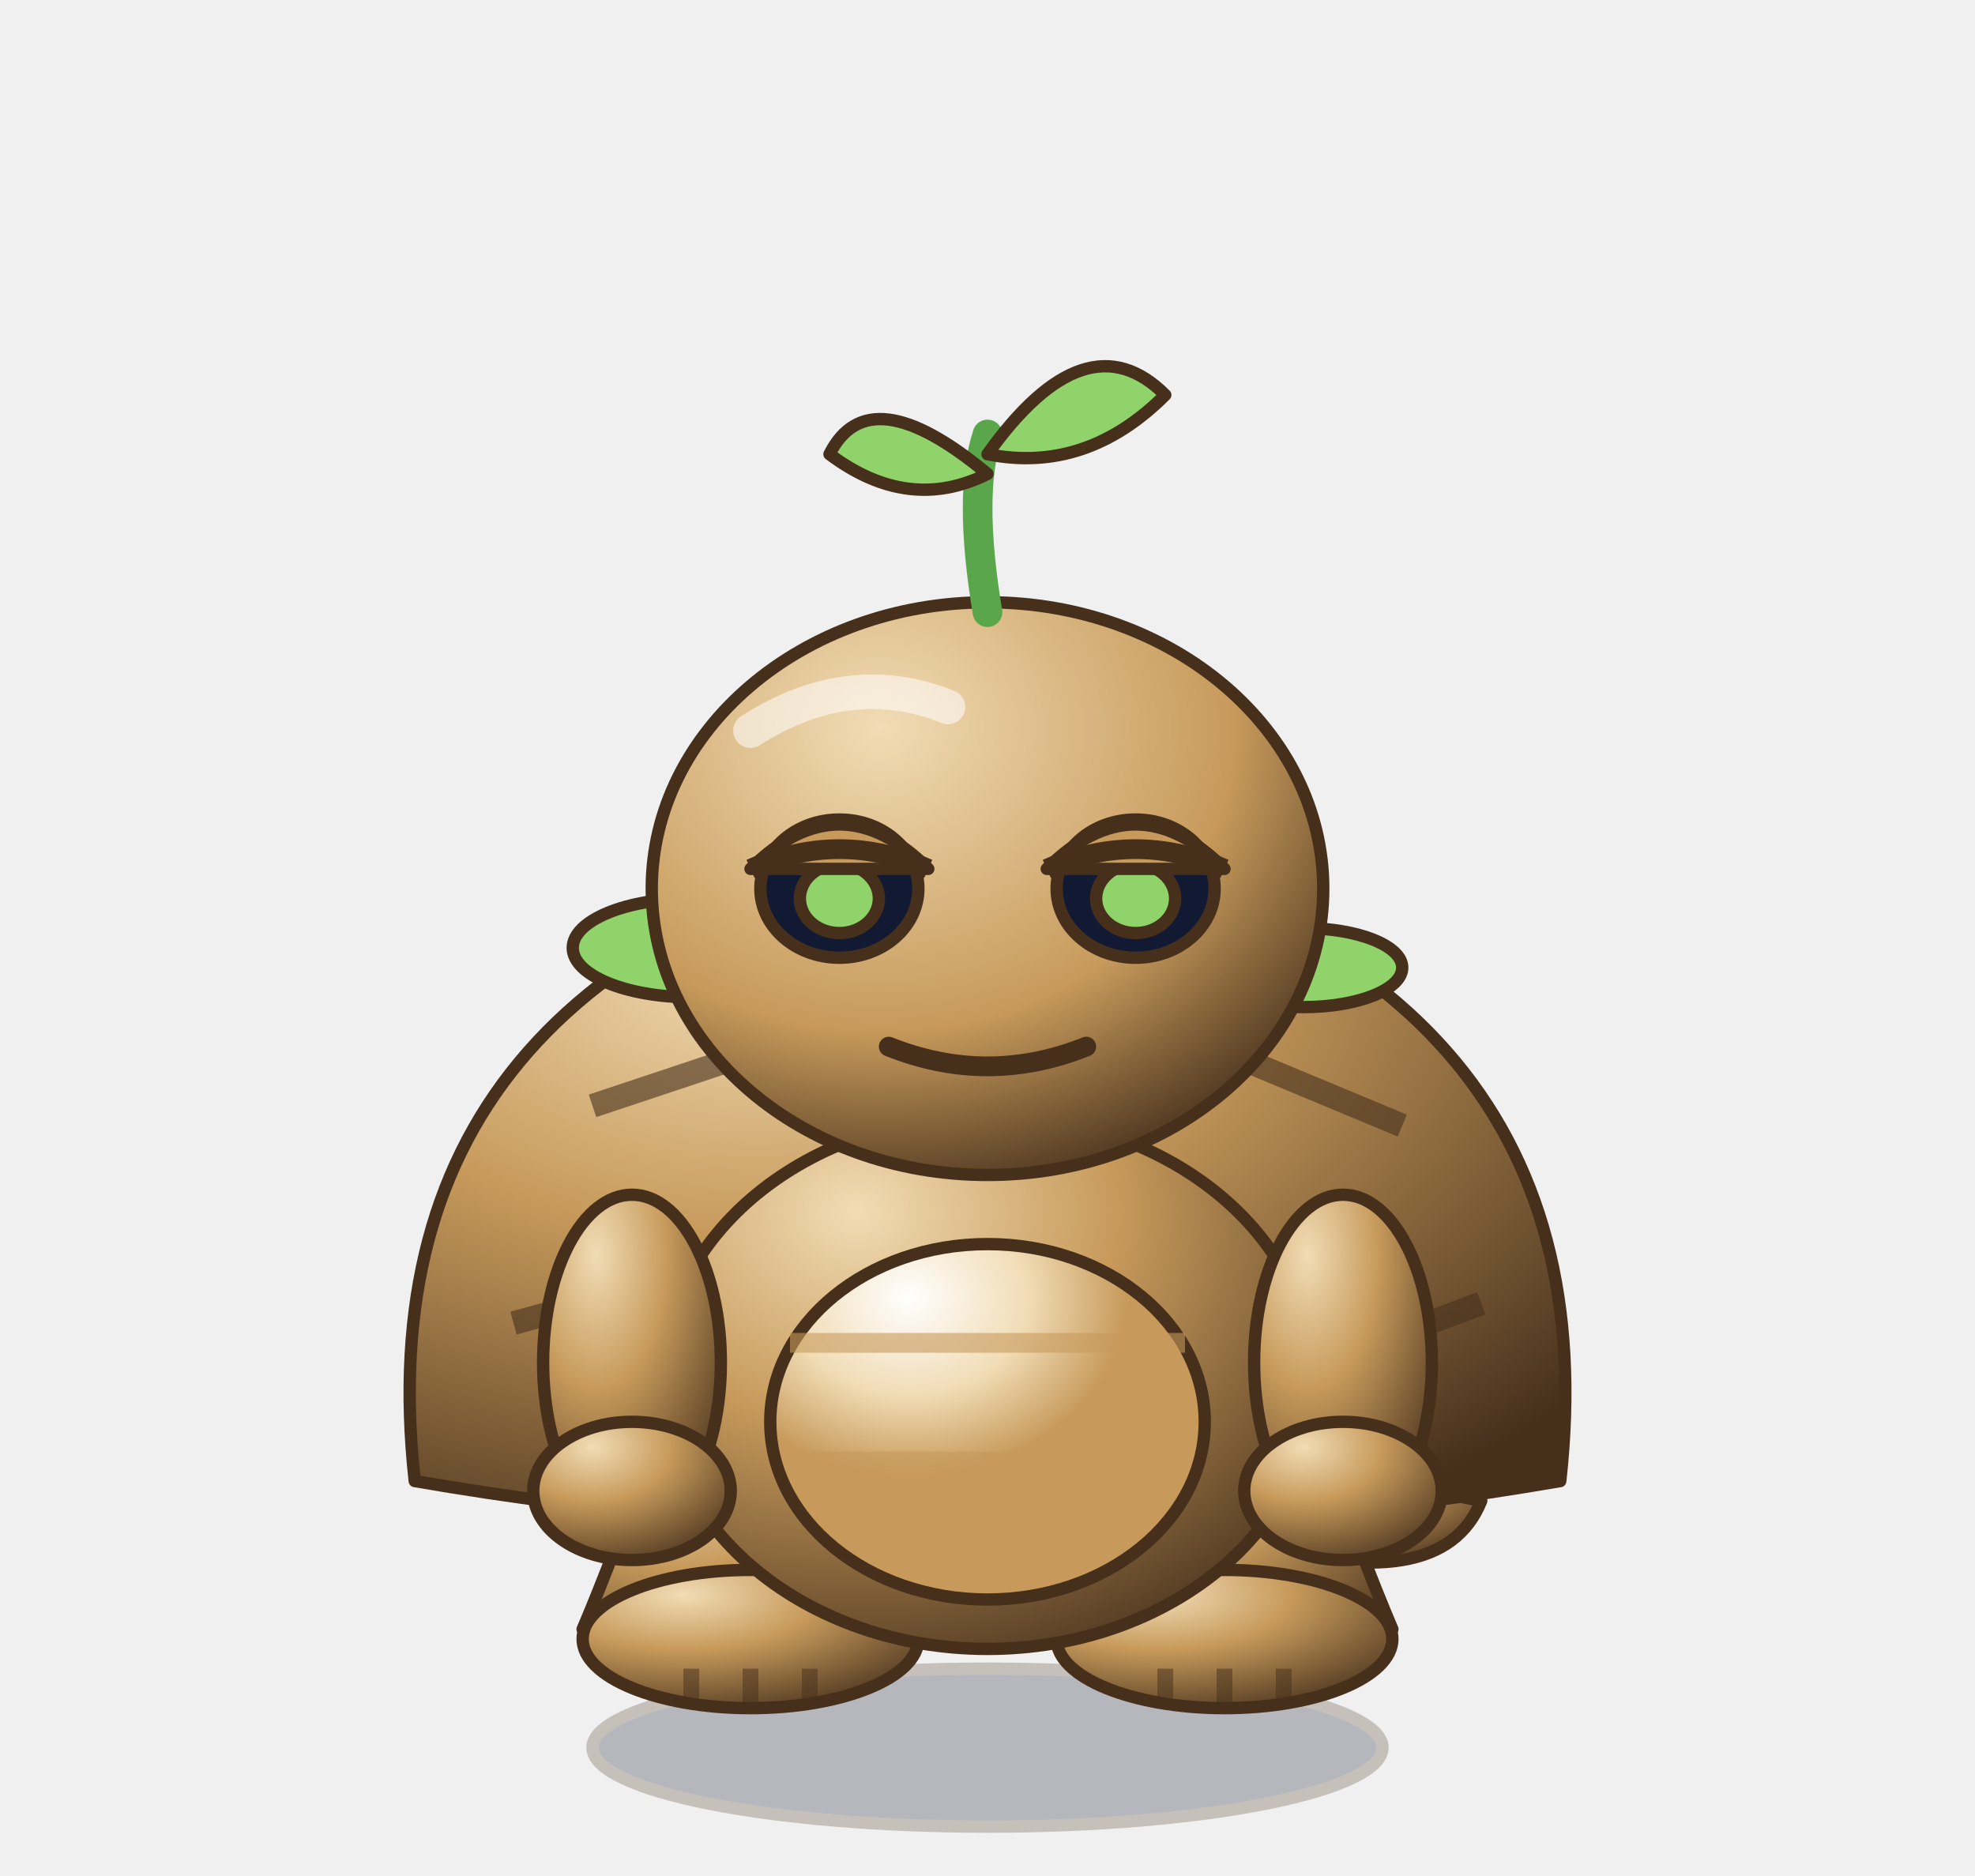
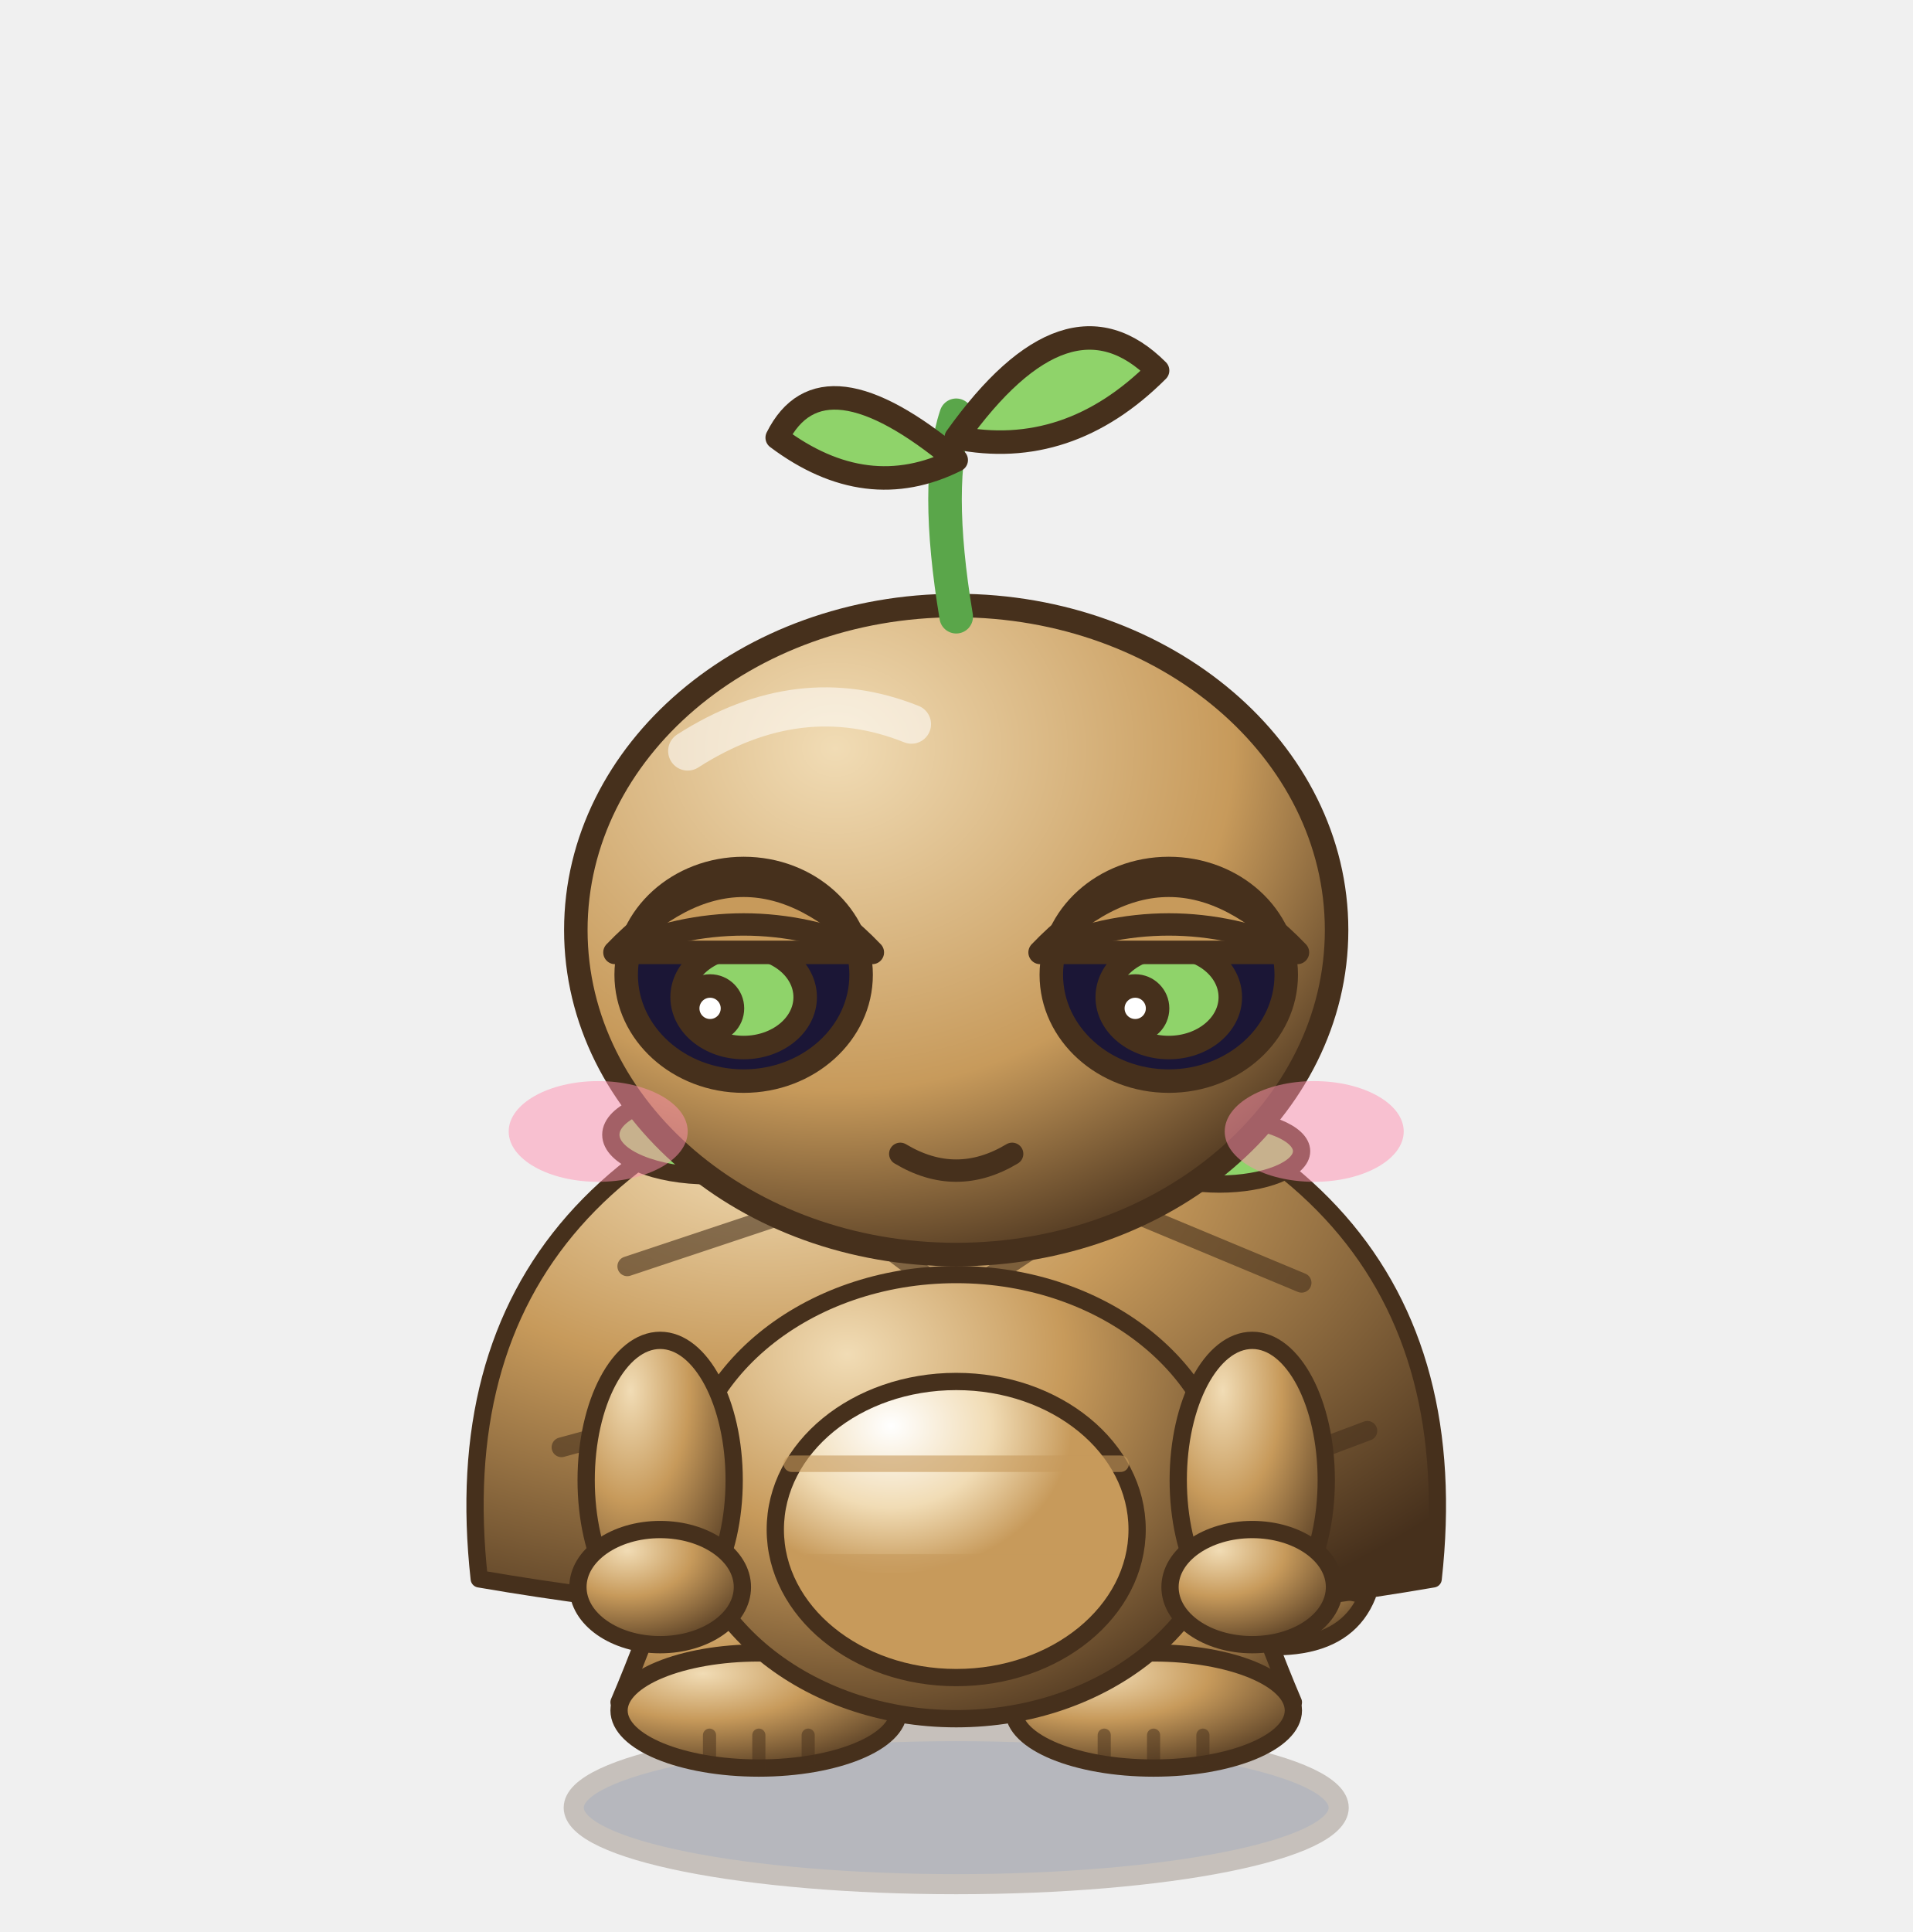
- <svg xmlns="http://www.w3.org/2000/svg" viewBox="0 0 200 190">
+ <svg xmlns="http://www.w3.org/2000/svg" viewBox="0 -12 200 202">
  <defs>
    <radialGradient id="terradon-down-body" cx="30%" cy="18%" r="95%">
      <stop stop-color="#f1dcb5" />
      <stop offset=".42" stop-color="#c79a5b" />
      <stop offset="1" stop-color="#46301c" />
    </radialGradient>
    <radialGradient id="terradon-down-face" cx="34%" cy="22%" r="85%">
      <stop stop-color="#f1dcb5" />
      <stop offset=".62" stop-color="#c79a5b" />
      <stop offset="1" stop-color="#46301c" />
    </radialGradient>
    <radialGradient id="terradon-down-pearl" cx="32%" cy="15%">
      <stop stop-color="#ffffff" />
      <stop offset=".55" stop-color="#f1dcb5" />
      <stop offset="1" stop-color="#c79a5b" />
    </radialGradient>
    <linearGradient id="terradon-down-jewel" x2=".8" y2="1">
      <stop stop-color="#ffffff" />
      <stop offset=".3" stop-color="#8fd36a" />
      <stop offset="1" stop-color="#c79a5b" />
    </linearGradient>
    <radialGradient id="terradon-down-shine">
      <stop stop-color="#ffffff" />
      <stop offset=".35" stop-color="#8fd36a" />
      <stop offset="1" stop-color="#8fd36a" stop-opacity="0" />
    </radialGradient>
  </defs>
-   <g stroke="#46301c" stroke-width="1.25" stroke-linejoin="round">
+   <g stroke="#46301c" stroke-width="2.1" stroke-linejoin="round" stroke-linecap="round">
    <ellipse class="fighter-shadow" cx="100" cy="177" rx="40" ry="8" fill="#060d24" opacity=".25" />
    <g class="fighter-character">
      <g class="fighter-tail">
-         <path d="M126 156Q146 162 150 152Q140 150 128 148Z" fill="url(#terradon-down-body)" />
+         <g transform="matrix(0.86 0 0 0.86 14 24.08)">
+           <path d="M126 156Q146 162 150 152Q140 150 128 148Z" fill="url(#terradon-down-body)" />
+         </g>
      </g>
      <g class="fighter-wings">
-         <path d="M42 150Q36 96 100 84Q164 96 158 150Q100 160 42 150Z" fill="url(#terradon-down-body)" />
-         <path d="M60 112L84 104L100 116L118 104L142 114M52 134L74 128L92 140L110 130L134 138L150 132" fill="none" stroke="#46301c" stroke-width="2.4" opacity=".6" />
-         <ellipse cx="70" cy="96" rx="12" ry="5" fill="#8fd36a" />
-         <ellipse cx="132" cy="98" rx="10" ry="4" fill="#8fd36a" />
+         <g transform="matrix(0.86 0 0 0.86 14 24.08)">
+           <path d="M42 150Q36 96 100 84Q164 96 158 150Q100 160 42 150Z" fill="url(#terradon-down-body)" />
+           <path d="M60 112L84 104L100 116L118 104L142 114M52 134L74 128L92 140L110 130L134 138L150 132" fill="none" stroke="#46301c" stroke-width="2.4" opacity=".6" />
+           <ellipse cx="70" cy="96" rx="12" ry="5" fill="#8fd36a" />
+           <ellipse cx="132" cy="98" rx="10" ry="4" fill="#8fd36a" />
+         </g>
      </g>
      <g class="fighter-legL">
-         <path d="M67 144Q62 158 59 165Q76 174 93 165Q90 158 85 144Z" fill="url(#terradon-down-body)" />
-         <ellipse cx="76" cy="166" rx="17" ry="7" fill="url(#terradon-down-body)" />
-         <path d="M70 169V172M76 169V173M82 169V172" stroke="#46301c" stroke-width="1.6" opacity=".5" />
+         <g transform="matrix(0.86 0 0 0.86 14 24.08)">
+           <path d="M67 144Q62 158 59 165Q76 174 93 165Q90 158 85 144Z" fill="url(#terradon-down-body)" />
+           <ellipse cx="76" cy="166" rx="17" ry="7" fill="url(#terradon-down-body)" />
+           <path d="M70 169V172M76 169V173M82 169V172" stroke="#46301c" stroke-width="1.6" opacity=".5" />
+         </g>
      </g>
      <g class="fighter-legR">
-         <path d="M115 144Q110 158 107 165Q124 174 141 165Q138 158 133 144Z" fill="url(#terradon-down-body)" />
-         <ellipse cx="124" cy="166" rx="17" ry="7" fill="url(#terradon-down-body)" />
-         <path d="M118 169V172M124 169V173M130 169V172" stroke="#46301c" stroke-width="1.6" opacity=".5" />
+         <g transform="matrix(0.86 0 0 0.86 14 24.08)">
+           <path d="M115 144Q110 158 107 165Q124 174 141 165Q138 158 133 144Z" fill="url(#terradon-down-body)" />
+           <ellipse cx="124" cy="166" rx="17" ry="7" fill="url(#terradon-down-body)" />
+           <path d="M118 169V172M124 169V173M130 169V172" stroke="#46301c" stroke-width="1.6" opacity=".5" />
+         </g>
      </g>
      <g class="fighter-torso">
-         <ellipse cx="100" cy="140" rx="33" ry="27" fill="url(#terradon-down-body)" />
-         <ellipse cx="100" cy="144" rx="22" ry="18" fill="url(#terradon-down-pearl)" />
-         <path d="M80 136H120M82 148H118" fill="none" stroke="#c79a5b" stroke-width="2" opacity=".6" />
+         <g transform="matrix(0.86 0 0 0.86 14 24.08)">
+           <ellipse cx="100" cy="140" rx="33" ry="27" fill="url(#terradon-down-body)" />
+           <ellipse cx="100" cy="144" rx="22" ry="18" fill="url(#terradon-down-pearl)" />
+           <path d="M80 136H120M82 148H118" fill="none" stroke="#c79a5b" stroke-width="2" opacity=".6" />
+         </g>
      </g>
      <g class="fighter-armL">
-         <ellipse cx="64" cy="138" rx="9" ry="17" fill="url(#terradon-down-body)" />
-         <ellipse cx="64" cy="151" rx="10" ry="7" fill="url(#terradon-down-body)" />
+         <g transform="matrix(0.86 0 0 0.86 14 24.08)">
+           <ellipse cx="64" cy="138" rx="9" ry="17" fill="url(#terradon-down-body)" />
+           <ellipse cx="64" cy="151" rx="10" ry="7" fill="url(#terradon-down-body)" />
+         </g>
      </g>
      <g class="fighter-armR">
-         <ellipse cx="136" cy="138" rx="9" ry="17" fill="url(#terradon-down-body)" />
-         <ellipse cx="136" cy="151" rx="10" ry="7" fill="url(#terradon-down-body)" />
+         <g transform="matrix(0.86 0 0 0.86 14 24.08)">
+           <ellipse cx="136" cy="138" rx="9" ry="17" fill="url(#terradon-down-body)" />
+           <ellipse cx="136" cy="151" rx="10" ry="7" fill="url(#terradon-down-body)" />
+         </g>
      </g>
      <g class="fighter-face">
        <g class="fighter-head">
-           <ellipse cx="100" cy="90" rx="34" ry="29" fill="url(#terradon-down-face)" />
-           <path d="M76 74Q86 67.6 96 71.6" stroke="#ffffff" stroke-width="3.5" stroke-linecap="round" opacity=".55" fill="none" />
-           <path d="M90 106Q100 110 110 106" fill="none" stroke="#46301c" stroke-width="2" stroke-linecap="round" />
+           <g transform="matrix(1.17 0 0 1.17 -17 -20.06)">
+             <ellipse cx="100" cy="90" rx="34" ry="29" fill="url(#terradon-down-face)" />
+             <path d="M76 74Q86 67.6 96 71.6" stroke="#ffffff" stroke-width="3.5" stroke-linecap="round" opacity=".55" fill="none" />
+             <path d="M95 110Q100 113 105 110" fill="none" stroke="#46301c" stroke-width="2" stroke-linecap="round" />
+             <ellipse cx="68" cy="108" rx="8" ry="4.5" fill="#ff8fb0" opacity=".5" stroke="none" />
+             <ellipse cx="132" cy="108" rx="8" ry="4.5" fill="#ff8fb0" opacity=".5" stroke="none" />
+           </g>
        </g>
        <g class="fighter-ears" />
        <g class="fighter-eyes">
-           <ellipse cx="85" cy="90" rx="8" ry="7" fill="#121a33" />
-           <ellipse cx="85" cy="91" rx="4" ry="3.5" fill="#8fd36a" />
-           <path d="M76 88Q85 79 94 88Z" fill="#c79a5b" />
-           <path d="M76 88Q85 84 94 88" fill="none" stroke="#46301c" stroke-width="2" />
-           <ellipse cx="115" cy="90" rx="8" ry="7" fill="#121a33" />
-           <ellipse cx="115" cy="91" rx="4" ry="3.5" fill="#8fd36a" />
-           <path d="M106 88Q115 79 124 88Z" fill="#c79a5b" />
-           <path d="M106 88Q115 84 124 88" fill="none" stroke="#46301c" stroke-width="2" />
+           <g transform="matrix(1.17 0 0 1.17 -17 -20.06)">
+             <ellipse cx="81" cy="94" rx="10.5" ry="9.5" fill="#1b1636" />
+             <ellipse cx="81" cy="96" rx="5.5" ry="4.5" fill="#8fd36a" />
+             <circle cx="78" cy="97" r="2" fill="#fff" />
+             <path d="M69.5 92Q81 80 92.5 92Z" fill="#c79a5b" />
+             <path d="M69.5 92Q81 87 92.5 92" fill="none" stroke="#46301c" stroke-width="2" />
+             <ellipse cx="119" cy="94" rx="10.5" ry="9.5" fill="#1b1636" />
+             <ellipse cx="119" cy="96" rx="5.5" ry="4.5" fill="#8fd36a" />
+             <circle cx="116" cy="97" r="2" fill="#fff" />
+             <path d="M107.5 92Q119 80 130.5 92Z" fill="#c79a5b" />
+             <path d="M107.5 92Q119 87 130.5 92" fill="none" stroke="#46301c" stroke-width="2" />
+           </g>
        </g>
        <g class="fighter-flame">
-           <path d="M100 62Q98 50 100 44" fill="none" stroke="#5aa64a" stroke-width="3" stroke-linecap="round" />
-           <path d="M100 48Q88 38 84 46Q92 52 100 48Z" fill="#8fd36a" />
-           <path d="M100 46Q110 32 118 40Q110 48 100 46Z" fill="#8fd36a" />
+           <g transform="matrix(1.17 0 0 1.17 -17 -20.06)">
+             <path d="M100 62Q98 50 100 44" fill="none" stroke="#5aa64a" stroke-width="3" stroke-linecap="round" />
+             <path d="M100 48Q88 38 84 46Q92 52 100 48Z" fill="#8fd36a" />
+             <path d="M100 46Q110 32 118 40Q110 48 100 46Z" fill="#8fd36a" />
+           </g>
        </g>
      </g>
      <g class="fighter-scarf" />
    </g>
  </g>
</svg>
